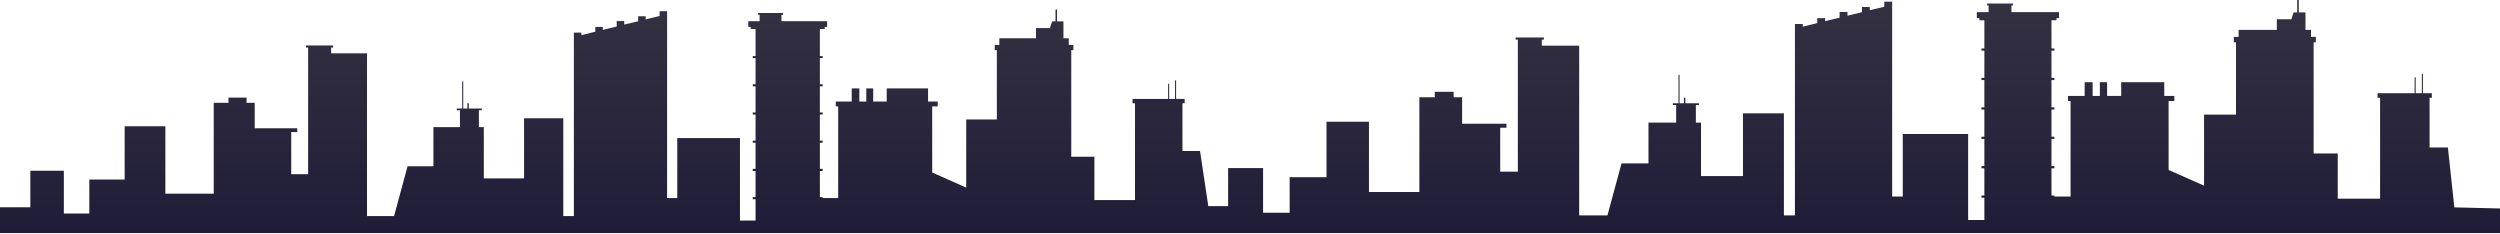
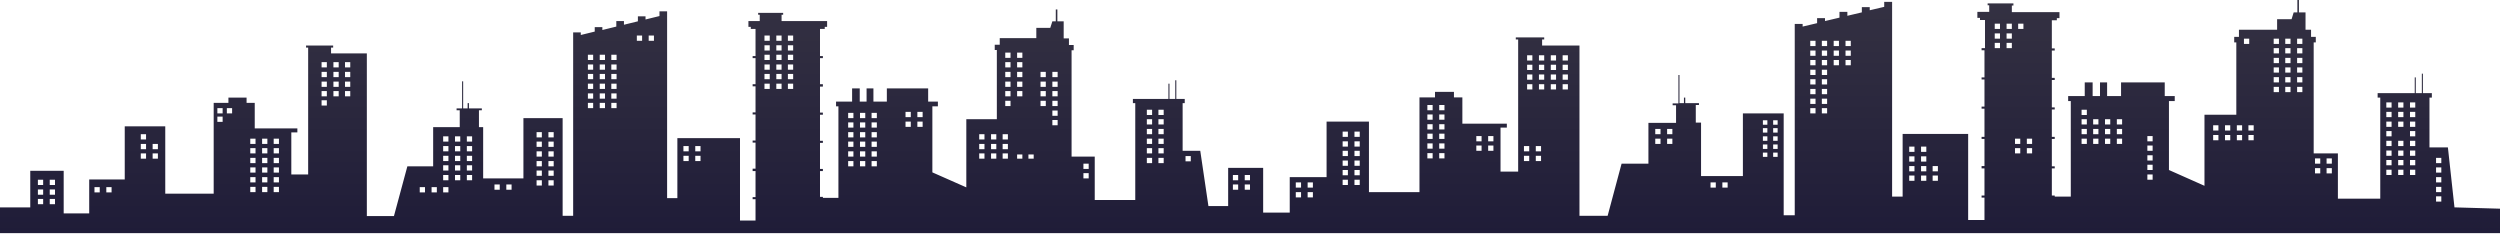
- <svg xmlns="http://www.w3.org/2000/svg" id="Layer_2" viewBox="0 0 950 88.56">
-   <defs>
-     <style>.cls-1{fill:url(#linear-gradient);}</style>
-     <linearGradient id="linear-gradient" x1="475" y1="88.56" x2="475" y2="0" gradientUnits="userSpaceOnUse">
-       <stop offset="0" stop-color="#1f1c38" />
-       <stop offset=".99" stop-color="#343142" />
-     </linearGradient>
-   </defs>
-   <g id="Object">
-     <polygon id="lay1" class="cls-1" points="950 79.22 932.65 78.8 930.2 56.04 923.24 56.04 923.24 37.13 924.1 37.13 924.1 35.42 920.71 35.42 920.71 28.06 920.3 28.06 920.3 35.42 917.96 35.42 917.96 29.39 917.55 29.39 917.55 35.42 903.46 35.42 903.46 37.13 904.43 37.13 904.43 75.49 888.34 75.49 888.34 58.31 879.18 58.31 879.18 16.08 880.02 16.08 880.02 14.01 878.19 14.01 878.19 11.36 876.08 11.36 876.08 10.36 876.08 7.33 876.08 4.7 873.54 4.7 873.54 0 873.23 0 872.93 0 872.93 4.7 871.56 4.7 870.73 7.33 865.19 7.33 865.19 11.36 850.68 11.36 850.68 14.01 848.85 14.01 848.85 16.08 849.68 16.08 849.68 43.56 837.54 43.56 837.54 70.55 824.07 64.58 824.07 38.38 826.24 38.38 826.24 36.45 822.42 36.45 822.42 31.23 806.05 31.23 806.05 36.45 800.7 36.45 800.7 31.23 797.95 31.23 797.95 36.45 795.2 36.45 795.2 31.23 792.17 31.23 792.17 36.45 785.85 36.45 785.85 38.38 786.81 38.38 786.81 74.69 780.67 74.69 780.67 74.31 779.56 74.31 779.56 63.96 780.67 63.96 780.67 63.13 779.56 63.13 779.56 52.79 780.67 52.79 780.67 51.96 779.56 51.96 779.56 41.61 780.67 41.61 780.67 40.78 779.56 40.78 779.56 30.43 780.67 30.43 780.67 29.6 779.56 29.6 779.56 19.25 780.67 19.25 780.67 18.42 779.56 18.42 779.56 7.71 781.46 7.71 781.46 6.88 782.43 6.88 782.43 4.61 764.34 4.61 764.34 2.08 764.93 2.08 764.93 1.35 755.09 1.35 755.09 2.08 755.67 2.08 755.67 4.61 751.19 4.61 751.19 6.88 752.16 6.88 752.16 7.71 754.06 7.71 754.06 18.42 752.95 18.42 752.95 19.25 754.06 19.25 754.06 29.6 752.95 29.6 752.95 30.43 754.06 30.43 754.06 40.78 752.95 40.78 752.95 41.61 754.06 41.61 754.06 51.96 752.95 51.96 752.95 52.79 754.06 52.79 754.06 63.13 752.95 63.13 752.95 63.96 754.06 63.96 754.06 74.31 752.95 74.31 752.95 75.14 754.06 75.14 754.06 83.6 747.89 83.6 747.89 50.92 723.05 50.92 723.05 74.69 719.02 74.69 719.02 .64 716.03 .64 716.03 2.55 710.53 3.89 710.53 2.66 707.54 2.66 707.54 4.62 702.04 5.97 702.04 4.55 699.05 4.55 699.05 6.7 693.55 8.05 693.55 6.88 690.56 6.88 690.56 8.78 685.06 10.12 685.06 9.11 682.07 9.11 682.07 81.84 677.88 81.84 677.88 43.07 662.33 43.07 662.33 66.91 646.39 66.91 646.39 46.58 644.43 46.58 644.43 39.9 645.59 39.9 645.59 39.23 640.43 39.23 640.43 37.13 639.88 37.13 639.88 39.23 638.23 39.23 638.23 28.45 637.82 28.45 637.82 39.23 635.67 39.23 635.67 39.9 636.94 39.9 636.94 46.58 626.42 46.58 626.42 62.08 616.18 62.08 610.83 81.84 600.09 81.84 600.09 17.35 585.89 17.35 585.89 15.04 586.69 15.04 586.69 14.23 575.93 14.23 575.93 15.04 576.78 15.04 576.78 17.35 576.78 21.06 576.78 65.23 570.08 65.23 570.08 48.54 572.46 48.54 572.46 47.03 555.6 47.03 555.6 36.95 552.38 36.95 552.38 34.88 545.21 34.88 545.21 36.95 539.36 36.95 539.36 72.95 520.2 72.95 520.2 46.25 504.07 46.25 504.07 67.34 490.07 67.34 490.07 80.83 479.97 80.83 479.97 63.87 466.69 63.87 466.69 78.33 459.15 78.33 456.01 57.37 449.33 57.37 449.33 39.24 450.16 39.24 450.16 37.6 446.92 37.6 446.92 30.54 446.52 30.54 446.52 37.6 444.28 37.6 444.28 31.81 443.88 31.81 443.88 37.6 430.37 37.6 430.37 39.24 431.3 39.24 431.3 76.03 415.87 76.03 415.87 59.55 407.08 59.55 407.08 19.06 407.89 19.06 407.89 17.07 406.13 17.07 406.13 14.53 404.11 14.53 404.11 13.57 404.11 10.67 404.11 8.14 401.68 8.14 401.68 3.63 401.38 3.63 401.09 3.63 401.09 8.14 399.78 8.14 398.98 10.67 393.67 10.67 393.67 14.53 379.75 14.53 379.75 17.07 378 17.07 378 19.06 378.8 19.06 378.8 45.4 367.16 45.4 367.16 71.29 354.24 65.56 354.24 40.44 356.32 40.44 356.32 38.59 352.66 38.59 352.66 33.58 336.95 33.58 336.95 38.59 331.82 38.59 331.82 33.58 329.19 33.58 329.19 38.59 326.55 38.59 326.55 33.58 323.65 33.58 323.65 38.59 317.59 38.59 317.59 40.44 318.51 40.44 318.51 75.26 312.62 75.26 312.62 74.9 311.55 74.9 311.55 64.97 312.62 64.97 312.62 64.18 311.55 64.18 311.55 54.25 312.62 54.25 312.62 53.46 311.55 53.46 311.55 43.53 312.62 43.53 312.62 42.74 311.55 42.74 311.55 32.81 312.62 32.81 312.62 32.02 311.55 32.02 311.55 22.1 312.62 22.1 312.62 21.3 311.55 21.3 311.55 11.03 313.38 11.03 313.38 10.23 314.31 10.23 314.31 8.05 296.96 8.05 296.96 5.63 297.53 5.63 297.53 4.93 288.08 4.93 288.08 5.63 288.65 5.63 288.65 8.05 284.35 8.05 284.35 10.23 285.28 10.23 285.28 11.03 287.11 11.03 287.11 21.3 286.04 21.3 286.04 22.1 287.11 22.1 287.11 32.02 286.04 32.02 286.04 32.81 287.11 32.81 287.11 42.74 286.04 42.74 286.04 43.53 287.11 43.53 287.11 53.46 286.04 53.46 286.04 54.25 287.11 54.25 287.11 64.18 286.04 64.18 286.04 64.97 287.11 64.97 287.11 74.9 286.04 74.9 286.04 75.69 287.11 75.69 287.11 83.8 281.19 83.8 281.19 52.47 257.36 52.47 257.36 75.26 253.5 75.26 253.5 4.25 250.64 4.25 250.64 6.08 245.36 7.37 245.36 6.18 242.49 6.18 242.49 8.07 237.21 9.36 237.21 8 234.35 8 234.35 10.06 229.07 11.35 229.07 10.23 226.21 10.23 226.21 12.05 220.93 13.34 220.93 12.38 218.07 12.38 218.07 82.11 214.05 82.11 214.05 44.93 199.14 44.93 199.14 67.8 183.85 67.8 183.85 48.3 181.97 48.3 181.97 41.9 183.08 41.9 183.08 41.25 178.14 41.25 178.14 39.24 177.61 39.24 177.61 41.25 176.03 41.25 176.03 30.92 175.63 30.92 175.63 41.25 173.57 41.25 173.57 41.9 174.78 41.9 174.78 48.3 164.7 48.3 164.7 63.17 154.88 63.17 149.75 82.11 139.46 82.11 139.46 20.27 125.83 20.27 125.83 18.06 126.6 18.06 126.6 17.28 116.28 17.28 116.28 18.06 117.09 18.06 117.09 20.27 117.09 23.83 117.09 66.19 110.67 66.19 110.67 50.19 112.95 50.19 112.95 48.74 96.79 48.74 96.79 39.07 93.7 39.07 93.7 37.08 86.82 37.08 86.82 39.07 81.22 39.07 81.22 73.59 62.84 73.59 62.84 47.99 47.37 47.99 47.37 68.21 33.94 68.21 33.94 81.15 24.26 81.15 24.26 64.88 11.53 64.88 11.53 78.75 0 78.75 0 88.56 11.53 88.56 15.42 88.56 21.79 88.56 24.26 88.56 33.94 88.56 47.37 88.56 51.88 88.56 54.3 88.56 62.84 88.56 81.22 88.56 86.82 88.56 93.7 88.56 96.79 88.56 108.85 88.56 110.67 88.56 117.09 88.56 127.87 88.56 133.18 88.56 139.46 88.56 164.7 88.56 170.53 88.56 180.37 88.56 183.85 88.56 199.4 88.56 203.57 88.56 218.07 88.56 219.5 88.56 220.93 88.56 226.21 88.56 229.07 88.56 234.35 88.56 236.74 88.56 237.21 88.56 242.49 88.56 245.36 88.56 249.9 88.56 250.64 88.56 252.07 88.56 253.5 88.56 257.36 88.56 277.05 88.56 279.87 88.56 281.19 88.56 287.11 88.56 297.53 88.56 307.07 88.56 311.55 88.56 318.51 88.56 335.78 88.56 354.05 88.56 354.24 88.56 367.16 88.56 374.38 88.56 378.8 88.56 381.59 88.56 403.21 88.56 407.08 88.56 411.71 88.56 415.87 88.56 431.3 88.56 442.77 88.56 445.11 88.56 449.33 88.56 454.67 88.56 466.69 88.56 470.75 88.56 475 88.56 477.39 88.56 479.97 88.56 490.07 88.56 504.07 88.56 508.77 88.56 511.29 88.56 520.2 88.56 539.36 88.56 545.21 88.56 552.38 88.56 555.6 88.56 568.18 88.56 570.08 88.56 576.78 88.56 588.01 88.56 593.55 88.56 600.09 88.56 626.42 88.56 632.5 88.56 642.76 88.56 646.39 88.56 662.6 88.56 666.96 88.56 682.07 88.56 683.57 88.56 685.06 88.56 690.56 88.56 693.55 88.56 699.05 88.56 701.55 88.56 702.04 88.56 707.54 88.56 710.53 88.56 715.26 88.56 716.03 88.56 717.53 88.56 719.02 88.56 723.05 88.56 743.58 88.56 746.52 88.56 747.89 88.56 754.06 88.56 764.93 88.56 774.88 88.56 779.56 88.56 786.81 88.56 804.82 88.56 823.87 88.56 824.07 88.56 837.54 88.56 845.08 88.56 849.68 88.56 852.6 88.56 875.14 88.56 879.18 88.56 884 88.56 888.34 88.56 904.43 88.56 916.39 88.56 918.84 88.56 923.24 88.56 950 88.56 950 79.22" />
-   </g>
+ <svg xmlns="http://www.w3.org/2000/svg" version="1.1" id="Layer_2_00000029018290898890188380000004417737401993508257_" x="0px" y="0px" viewBox="0 0 950 88.6" style="enable-background:new 0 0 950 88.6;" xml:space="preserve">
+   <style type="text/css">
+ 	.st0{fill:url(#SVGID_1_);}
+ </style>
+   <linearGradient id="SVGID_1_" gradientUnits="userSpaceOnUse" x1="475" y1="1.4" x2="475" y2="90" gradientTransform="matrix(1 0 0 -1 0 90)">
+     <stop offset="0" style="stop-color:#1F1C38" />
+     <stop offset="0.99" style="stop-color:#343142" />
+   </linearGradient>
+   <path class="st0" d="M932.7,78.8L930.2,56h-7V37.1h0.9v-1.7h-3.4V28h-0.4v7.4H918v-6h-0.4v6h-14.1v1.7h1v38.4h-16.1V58.3h-9.2V16.1  h0.8V14h-1.8v-2.7h-2.1v-1v-3V4.7h-2.5V0h-0.3H873v4.7h-1.4l-0.8,2.6h-5.5v4h-14.5V14H849v2.1h0.8v27.5h-12.1v27l-13.5-6V38.4h2.2  v-1.9h-3.8v-5.2H806v5.2h-5.3v-5.2H798v5.2h-2.8v-5.2h-3v5.2h-6.3v1.9h1v36.3h-6.1v-0.4h-1.1V64h1.1v-0.8h-1.1V52.8h1.1V52h-1.1  V41.6h1.1v-0.8h-1.1V30.4h1.1v-0.8h-1.1V19.2h1.1v-0.8h-1.1V7.7h1.9V6.9h1V4.6h-18.1V2.1h0.6V1.3h-9.8V2h0.6v2.5h-4.5v2.3h1v0.8h1.9  v10.7H753v0.8h1.1v10.3H753v0.8h1.1v10.3H753v0.8h1.1V52H753v0.8h1.1v10.3H753V64h1.1v10.3H753v0.8h1.1v8.5h-6.2V50.9H723v23.8h-4  v-74h-3v1.9l-5.5,1.3V2.7h-3v2L702,6V4.5h-3v2.2L693.5,8V6.9h-3v1.9l-5.5,1.3v-1h-3v72.7h-4.2V43.1h-15.5v23.8h-15.9V46.6h-2v-6.7  h1.2v-0.7h-5.2v-2.1h-0.5v2.1h-1.7V28.5h-0.4v10.8h-2.2V40h1.3v6.7h-10.5v15.5h-10.2L610.9,82h-10.7V17.3H586V15h0.8v-0.8H576V15  h0.9v2.3V21v44.2h-6.7V48.5h2.4V47h-16.9V37h-3.2v-2.1h-7.2V37h-5.9v36h-19.2V46.2h-16.1v21.1h-14v13.5H480v-17h-13.3v14.5h-7.5  l-3.1-21h-6.7V39.2h0.8v-1.6H447v-7.1h-0.4v7.1h-2.2v-5.8H444v5.8h-13.5v1.6h0.9V76H416V59.5h-8.8V19.1h0.8v-2h-1.8v-2.5h-2v-1v-2.9  V8.1h-2.4V3.6h-0.3h-0.3v4.5h-1.3l-0.8,2.5h-5.3v3.9h-13.9V17H378v2h0.8v26.3h-11.6v25.9l-12.9-5.7V40.4h2.1v-1.8h-3.7v-5H337v5  h-5.1v-5h-2.6v5h-2.6v-5h-2.9v5h-6.1v1.8h0.9v34.8h-5.9v-0.4h-1.1V65h1.1v-0.8h-1.1v-9.9h1.1v-0.8h-1.1v-9.9h1.1v-0.8h-1.1v-9.9h1.1  V32h-1.1v-9.9h1.1v-0.8h-1.1V11h1.8v-0.8h0.9V8H297V5.6h0.6V4.9h-9.5v0.7h0.6V8h-4.3v2.2h0.9V11h1.8v10.3H286v0.8h1.1V32H286v0.8  h1.1v9.9H286v0.8h1.1v9.9H286v0.8h1.1v9.9H286V65h1.1v9.9H286v0.8h1.1v8.1h-5.9V52.5h-23.8v22.8h-3.9v-71h-2.9v1.8l-5.3,1.3V6.2  h-2.9v1.9l-5.3,1.3V8h-2.9v2.1l-5.3,1.3v-1.1H226V12l-5.3,1.3v-1h-2.9V82h-4V44.9h-14.9v22.9h-15.3V48.3H182v-6.4h1.1v-0.7h-4.9v-2  h-0.5v2H176V30.9h-0.4v10.3h-2.1v0.7h1.2v6.4h-10.1v14.9h-9.8l-5.1,18.9h-10.3V20.3h-13.6v-2.2h0.8v-0.8h-10.3v0.8h0.8v2.2v3.6v42.4  h-6.4v-16h2.3v-1.5H96.8v-9.7h-3.1v-2h-6.9v2h-5.6v34.5H62.8V48H47.4v20.2H33.9v12.9h-9.7V64.9H11.5v13.9H0v9.8h11.5h3.9h6.4h2.5H34  h13.4h4.5h2.4h8.5h18.4h5.6h6.9h3.1h12.1h1.8h6.4h10.8h5.3h6.3h25.2h5.8h9.8h3.5h15.5h4.2H218h1.4h1.4h5.3h2.9h5.3h2.4h0.5h5.3h2.9  h4.5h0.7h1.4h1.4h3.9H277h2.8h1.3h5.9h10.4h9.5h4.5h7h17.3H354h0.2h12.9h7.2h4.4h2.8h21.6h3.9h4.6h4.2h15.4h11.5h2.3h4.2h5.3h12h4.1  h4.2h2.4h2.6h10.1h14h4.7h2.5h8.9h19.2h5.9h7.2h3.2h12.6h1.9h6.7H588h5.5h6.5h26.3h6.1h10.3h3.6h16.2h4.4H682h1.5h1.5h5.5h3h5.5h2.5  h0.5h5.5h3h4.7h0.8h1.5h1.5h4h20.5h2.9h1.4h6.2h10.9h10h4.7h7.2h18h19h0.2h13.5h7.5h4.6h2.9H875h4h4.8h4.3h16.1h12h2.5h4.4H950v-9.3  L932.7,78.8z M16.4,77.6h-2v-2h2V77.6z M16.4,74h-2v-2h2V74z M16.4,70.3h-2v-2h2V70.3z M20.9,77.6h-2v-2h2V77.6z M20.9,74h-2v-2h2  V74z M20.9,70.3h-2v-2h2V70.3z M37.9,73.1h-2v-2h2V73.1z M42.4,73.1h-2v-2h2V73.1z M55.5,60.3h-2v-2h2V60.3z M55.5,56.7h-2v-2h2  V56.7z M55.5,53h-2v-2h2V53z M60,60.3h-2v-2h2V60.3z M60,56.7h-2v-2h2V56.7z M84.6,46.3h-2v-2h2V46.3z M84.6,43.1h-2v-2h2V43.1z   M88.2,43.1h-2v-2h2V43.1z M97.1,73h-2v-2h2V73z M97.1,69.3h-2v-2h2V69.3z M97.1,65.6h-2v-2h2V65.6z M97.1,62h-2v-2h2V62z   M97.1,58.3h-2v-2h2V58.3z M97.1,54.7h-2v-2h2V54.7z M101.6,73h-2v-2h2V73z M101.6,69.3h-2v-2h2V69.3z M101.6,65.6h-2v-2h2V65.6z   M101.6,62h-2v-2h2V62z M101.6,58.3h-2v-2h2V58.3z M101.6,54.7h-2v-2h2V54.7z M106,73h-2v-2h2V73z M106,69.3h-2v-2h2V69.3z   M106,65.6h-2v-2h2V65.6z M106,62h-2v-2h2V62z M106,58.3h-2v-2h2V58.3z M106,54.7h-2v-2h2V54.7z M124.2,40.1h-2v-2h2V40.1z   M124.2,36.6h-2v-2h2V36.6z M124.2,33h-2v-2h2V33z M124.2,29.3h-2v-2h2V29.3z M124.2,25.6h-2v-2h2V25.6z M128.7,36.6h-2v-2h2V36.6z   M128.7,33h-2v-2h2V33z M128.7,29.3h-2v-2h2V29.3z M128.7,25.6h-2v-2h2V25.6z M133.1,36.6h-2v-2h2V36.6z M133.1,33h-2v-2h2V33z   M133.1,29.3h-2v-2h2V29.3z M133.1,25.6h-2v-2h2V25.6z M161.5,73.1h-2v-2h2V73.1z M166,73.1h-2v-2h2V73.1z M170.4,73.1h-2v-2h2V73.1  z M170.4,68.5h-2v-2h2V68.5z M170.4,64.8h-2v-2h2V64.8z M170.4,61.2h-2v-2h2V61.2z M170.4,57.5h-2v-2h2V57.5z M170.4,53.8h-2v-2h2  V53.8z M174.9,68.5h-2v-2h2V68.5z M174.9,64.8h-2v-2h2V64.8z M174.9,61.2h-2v-2h2V61.2z M174.9,57.5h-2v-2h2V57.5z M174.9,53.8h-2  v-2h2V53.8z M179.4,68.5h-2v-2h2V68.5z M179.4,64.8h-2v-2h2V64.8z M179.4,61.2h-2v-2h2V61.2z M179.4,57.5h-2v-2h2V57.5z M179.4,53.8  h-2v-2h2V53.8z M189.9,72.1h-2v-2h2V72.1z M194.4,72.1h-2v-2h2V72.1z M205.9,70.5h-2v-2h2V70.5z M205.9,66.8h-2v-2h2V66.8z   M205.9,63.2h-2v-2h2V63.2z M205.9,59.5h-2v-2h2V59.5z M205.9,55.8h-2v-2h2V55.8z M205.9,52.2h-2v-2h2V52.2z M210.4,70.5h-2v-2h2  V70.5z M210.4,66.8h-2v-2h2V66.8z M210.4,63.2h-2v-2h2V63.2z M210.4,59.5h-2v-2h2V59.5z M210.4,55.8h-2v-2h2V55.8z M210.4,52.2h-2  v-2h2V52.2z M225.4,41.1h-2v-2h2V41.1z M225.4,37.5h-2v-2h2V37.5z M225.4,33.8h-2v-2h2V33.8z M225.4,30.1h-2v-2h2V30.1z M225.4,26.5  h-2v-2h2V26.5z M225.4,22.8h-2v-2h2V22.8z M229.9,41.1h-2v-2h2V41.1z M229.9,37.5h-2v-2h2V37.5z M229.9,33.8h-2v-2h2V33.8z   M229.9,30.1h-2v-2h2V30.1z M229.9,26.5h-2v-2h2V26.5z M229.9,22.8h-2v-2h2V22.8z M234.3,41.1h-2v-2h2V41.1z M234.3,37.5h-2v-2h2  V37.5z M234.3,33.8h-2v-2h2V33.8z M234.3,30.1h-2v-2h2V30.1z M234.3,26.5h-2v-2h2V26.5z M234.3,22.8h-2v-2h2V22.8z M244,15.5h-2v-2  h2V15.5z M248.5,15.5h-2v-2h2V15.5z M261.7,61.2h-2v-2h2V61.2z M261.7,57.5h-2v-2h2V57.5z M266.2,61.2h-2v-2h2V61.2z M266.2,57.5h-2  v-2h2V57.5z M292.5,33.8h-2v-2h2V33.8z M292.5,30.1h-2v-2h2V30.1z M292.5,26.5h-2v-2h2V26.5z M292.5,22.8h-2v-2h2V22.8z M292.5,19.2  h-2v-2h2V19.2z M292.5,15.5h-2v-2h2V15.5z M297,33.8h-2v-2h2V33.8z M297,30.1h-2v-2h2V30.1z M297,26.5h-2v-2h2V26.5z M297,22.8h-2  v-2h2V22.8z M297,19.2h-2v-2h2V19.2z M297,15.5h-2v-2h2V15.5z M301.4,33.8h-2v-2h2V33.8z M301.4,30.1h-2v-2h2V30.1z M301.4,26.5h-2  v-2h2V26.5z M301.4,22.8h-2v-2h2V22.8z M301.4,19.2h-2v-2h2V19.2z M301.4,15.5h-2v-2h2V15.5z M324.3,63.2h-2v-2h2V63.2z M324.3,59.5  h-2v-2h2V59.5z M324.3,55.8h-2v-2h2V55.8z M324.3,52.2h-2v-2h2V52.2z M324.3,48.5h-2v-2h2V48.5z M324.3,44.9h-2v-2h2V44.9z   M328.8,63.2h-2v-2h2V63.2z M328.8,59.5h-2v-2h2V59.5z M328.8,55.8h-2v-2h2V55.8z M328.8,52.2h-2v-2h2V52.2z M328.8,48.5h-2v-2h2  V48.5z M328.8,44.9h-2v-2h2V44.9z M333.2,63.2h-2v-2h2V63.2z M333.2,59.5h-2v-2h2V59.5z M333.2,55.8h-2v-2h2V55.8z M333.2,52.2h-2  v-2h2V52.2z M333.2,48.5h-2v-2h2V48.5z M333.2,44.9h-2v-2h2V44.9z M346.1,48.2h-2v-2h2V48.2z M346.1,44.5h-2v-2h2V44.5z M350.6,48.2  h-2v-2h2V48.2z M350.6,44.5h-2v-2h2V44.5z M374.1,60.3h-2v-2h2V60.3z M374.1,56.7h-2v-2h2V56.7z M374.1,53h-2v-2h2V53z M378.6,60.3  h-2v-2h2V60.3z M378.6,56.7h-2v-2h2V56.7z M378.6,53h-2v-2h2V53z M383,60.3h-2v-2h2V60.3z M383,56.7h-2v-2h2V56.7z M383,53h-2v-2h2  V53z M384,40.3h-2v-2h2V40.3z M384,36.6h-2v-2h2V36.6z M384,33h-2v-2h2V33z M384,29.3h-2v-2h2V29.3z M384,25.6h-2v-2h2V25.6z   M384,22h-2v-2h2V22z M388.5,60.3h-2v-1.6h2V60.3z M388.5,36.6h-2v-2h2V36.6z M388.5,33h-2v-2h2V33z M388.5,29.3h-2v-2h2V29.3z   M388.5,25.6h-2v-2h2V25.6z M388.5,22h-2v-2h2V22z M392.8,60.3h-2v-1.6h2V60.3z M397.4,40.3h-2v-2h2V40.3z M397.4,36.6h-2v-2h2V36.6  z M397.4,33h-2v-2h2V33z M397.4,29.3h-2v-2h2V29.3z M401.9,47.6h-2v-2h2V47.6z M401.9,44h-2v-2h2V44z M401.9,40.3h-2v-2h2V40.3z   M401.9,36.6h-2v-2h2V36.6z M401.9,33h-2v-2h2V33z M401.9,29.3h-2v-2h2V29.3z M413.7,67.8h-2v-2h2V67.8z M413.7,64.2h-2v-2h2V64.2z   M437.8,62h-2v-2h2V62z M437.8,58.3h-2v-2h2V58.3z M437.8,54.7h-2v-2h2V54.7z M437.8,51h-2v-2h2V51z M437.8,47.3h-2v-2h2V47.3z   M437.8,43.7h-2v-2h2V43.7z M442.2,62h-2v-2h2V62z M442.2,58.3h-2v-2h2V58.3z M442.2,54.7h-2v-2h2V54.7z M442.2,51h-2v-2h2V51z   M442.2,47.3h-2v-2h2V47.3z M442.2,43.7h-2v-2h2V43.7z M452.5,61.3h-2v-2h2V61.3z M470.5,72.1h-2v-2h2V72.1z M470.5,68.5h-2v-2h2  V68.5z M475,72.1h-2v-2h2V72.1z M475,68.5h-2v-2h2V68.5z M494.4,75h-2v-2h2V75z M494.4,71.3h-2v-2h2V71.3z M498.9,75h-2v-2h2V75z   M498.9,71.3h-2v-2h2V71.3z M512.2,70.3h-2v-2h2V70.3z M512.2,66.6h-2v-2h2V66.6z M512.2,63h-2v-2h2V63z M512.2,59.3h-2v-2h2V59.3z   M512.2,55.7h-2v-2h2V55.7z M512.2,52h-2v-2h2V52z M516.7,70.3h-2v-2h2V70.3z M516.7,66.6h-2v-2h2V66.6z M516.7,63h-2v-2h2V63z   M516.7,59.3h-2v-2h2V59.3z M516.7,55.7h-2v-2h2V55.7z M516.7,52h-2v-2h2V52z M544.4,60.2h-2v-2h2V60.2z M544.4,56.5h-2v-2h2V56.5z   M544.4,52.8h-2v-2h2V52.8z M544.4,49.2h-2v-2h2V49.2z M544.4,45.5h-2v-2h2V45.5z M544.4,41.9h-2v-2h2V41.9z M548.9,60.2h-2v-2h2  V60.2z M548.9,56.5h-2v-2h2V56.5z M548.9,52.8h-2v-2h2V52.8z M548.9,49.2h-2v-2h2V49.2z M548.9,45.5h-2v-2h2V45.5z M548.9,41.9h-2  v-2h2V41.9z M563,57.3h-2v-2h2V57.3z M563,53.7h-2v-2h2V53.7z M567.5,57.3h-2v-2h2V57.3z M567.5,53.7h-2v-2h2V53.7z M581.1,61.2h-2  v-2h2V61.2z M581.1,57.5h-2v-2h2V57.5z M582.3,34h-2v-2h2V34z M582.3,30.3h-2v-2h2V30.3z M582.3,26.6h-2v-2h2V26.6z M582.3,23h-2v-2  h2V23z M585.6,61.2h-2v-2h2V61.2z M585.6,57.5h-2v-2h2V57.5z M586.8,34h-2v-2h2V34z M586.8,30.3h-2v-2h2V30.3z M586.8,26.6h-2v-2h2  V26.6z M586.8,23h-2v-2h2V23z M591.3,34h-2v-2h2V34z M591.3,30.3h-2v-2h2V30.3z M591.3,26.6h-2v-2h2V26.6z M591.3,23h-2v-2h2V23z   M595.8,34h-2v-2h2V34z M595.8,30.3h-2v-2h2V30.3z M595.8,26.6h-2v-2h2V26.6z M595.8,23h-2v-2h2V23z M631,54.7h-2v-2h2V54.7z   M631,51h-2v-2h2V51z M635.5,54.7h-2v-2h2V54.7z M635.5,51h-2v-2h2V51z M652,71.3h-2v-2h2V71.3z M656.5,71.3h-2v-2h2V71.3z   M671.6,59.6h-1.7V58h1.7V59.6z M671.6,56.6h-1.7v-1.7h1.7V56.6z M671.6,53.5h-1.7v-1.7h1.7V53.5z M671.6,50.4h-1.7v-1.7h1.7V50.4z   M671.6,47.4h-1.7v-1.7h1.7V47.4z M675.5,59.6h-1.7V58h1.7V59.6z M675.5,56.6h-1.7v-1.7h1.7V56.6z M675.5,53.5h-1.7v-1.7h1.7V53.5z   M675.5,50.4h-1.7v-1.7h1.7V50.4z M675.5,47.4h-1.7v-1.7h1.7V47.4z M689.9,43.1h-2v-2h2V43.1z M689.9,39.5h-2v-2h2V39.5z   M689.9,35.8h-2v-2h2V35.8z M689.9,32.1h-2v-2h2V32.1z M689.9,28.5h-2v-2h2V28.5z M689.9,24.8h-2v-2h2V24.8z M689.9,21.2h-2v-2h2  V21.2z M689.9,17.5h-2v-2h2V17.5z M694.3,43.1h-2v-2h2V43.1z M694.3,39.5h-2v-2h2V39.5z M694.3,35.8h-2v-2h2V35.8z M694.3,32.1h-2  v-2h2V32.1z M694.3,28.5h-2v-2h2V28.5z M694.3,24.8h-2v-2h2V24.8z M694.3,21.2h-2v-2h2V21.2z M694.3,17.5h-2v-2h2V17.5z M698.8,24.8  h-2v-2h2V24.8z M698.8,21.2h-2v-2h2V21.2z M698.8,17.5h-2v-2h2V17.5z M703.3,24.8h-2v-2h2V24.8z M703.3,21.2h-2v-2h2V21.2z   M703.3,17.5h-2v-2h2V17.5z M727.5,68.7h-2v-2h2V68.7z M727.5,65.1h-2v-2h2V65.1z M727.5,61.4h-2v-2h2V61.4z M727.5,57.7h-2v-2h2  V57.7z M732,68.7h-2v-2h2V68.7z M732,65.1h-2v-2h2V65.1z M732,61.4h-2v-2h2V61.4z M732,57.7h-2v-2h2V57.7z M736.4,68.7h-2v-2h2V68.7  z M736.4,65.1h-2v-2h2V65.1z M760,18.3h-2v-2h2V18.3z M760,14.7h-2v-2h2V14.7z M760,11h-2V9h2V11z M764.5,18.3h-2v-2h2V18.3z   M764.5,14.7h-2v-2h2V14.7z M764.5,11h-2V9h2V11z M767.7,58.3h-2v-2h2V58.3z M767.7,54.7h-2v-2h2V54.7z M768.9,11h-2V9h2V11z   M772.2,58.3h-2v-2h2V58.3z M772.2,54.7h-2v-2h2V54.7z M793,54.7h-2v-2h2V54.7z M793,51h-2v-2h2V51z M793,47.3h-2v-2h2V47.3z   M793,43.7h-2v-2h2V43.7z M797.4,54.7h-2v-2h2V54.7z M797.4,51h-2v-2h2V51z M797.4,47.3h-2v-2h2V47.3z M801.9,54.7h-2v-2h2V54.7z   M801.9,51h-2v-2h2V51z M801.9,47.3h-2v-2h2V47.3z M806.4,54.7h-2v-2h2V54.7z M806.4,51h-2v-2h2V51z M806.4,47.3h-2v-2h2V47.3z   M818,68.3h-2v-2h2V68.3z M818,64.6h-2v-2h2V64.6z M818,61h-2v-2h2V61z M818,57.3h-2v-2h2V57.3z M818,53.7h-2v-2h2V53.7z M843,53.3  h-2v-2h2V53.3z M843,49.6h-2v-2h2V49.6z M847.5,53.3h-2v-2h2V53.3z M847.5,49.6h-2v-2h2V49.6z M852,53.3h-2v-2h2V53.3z M852,49.6h-2  v-2h2V49.6z M852.7,14.7h2v2h-2V14.7z M856.4,53.3h-2v-2h2V53.3z M856.4,49.6h-2v-2h2V49.6z M866,35h-2v-2h2V35z M866,31.3h-2v-2h2  V31.3z M866,27.6h-2v-2h2V27.6z M866,24h-2v-2h2V24z M866,20.3h-2v-2h2V20.3z M866,16.7h-2v-2h2V16.7z M870.4,35h-2v-2h2V35z   M870.4,31.3h-2v-2h2V31.3z M870.4,27.6h-2v-2h2V27.6z M870.4,24h-2v-2h2V24z M870.4,20.3h-2v-2h2V20.3z M870.4,16.7h-2v-2h2V16.7z   M874.9,35h-2v-2h2V35z M874.9,31.3h-2v-2h2V31.3z M874.9,27.6h-2v-2h2V27.6z M874.9,24h-2v-2h2V24z M874.9,20.3h-2v-2h2V20.3z   M874.9,16.7h-2v-2h2V16.7z M881.7,65.9h-2v-2h2V65.9z M881.7,62.2h-2v-2h2V62.2z M886.1,65.9h-2v-2h2V65.9z M886.1,62.2h-2v-2h2  V62.2z M908.8,66.5h-2v-2h2V66.5z M908.8,62.8h-2v-2h2V62.8z M908.8,59.2h-2v-2h2V59.2z M908.8,55.5h-2v-2h2V55.5z M908.8,51.8h-2  v-2h2V51.8z M908.8,48.2h-2v-2h2V48.2z M908.8,44.5h-2v-2h2V44.5z M908.8,40.9h-2v-2h2V40.9z M913.3,66.5h-2v-2h2V66.5z M913.3,62.8  h-2v-2h2V62.8z M913.3,59.2h-2v-2h2V59.2z M913.3,55.5h-2v-2h2V55.5z M913.3,48.2h-2v-2h2V48.2z M913.3,44.5h-2v-2h2V44.5z   M913.3,40.9h-2v-2h2V40.9z M917.8,66.5h-2v-2h2V66.5z M917.8,62.8h-2v-2h2V62.8z M917.8,59.2h-2v-2h2V59.2z M917.8,55.5h-2v-2h2  V55.5z M917.8,51.8h-2v-2h2V51.8z M917.8,48.2h-2v-2h2V48.2z M917.8,44.5h-2v-2h2V44.5z M917.8,40.9h-2v-2h2V40.9z M927.7,76.6h-2  v-2h2V76.6z M927.7,73h-2v-2h2V73z M927.7,69.3h-2v-2h2V69.3z M927.7,65.6h-2v-2h2V65.6z M927.7,62h-2v-2h2V62z" />
</svg>
